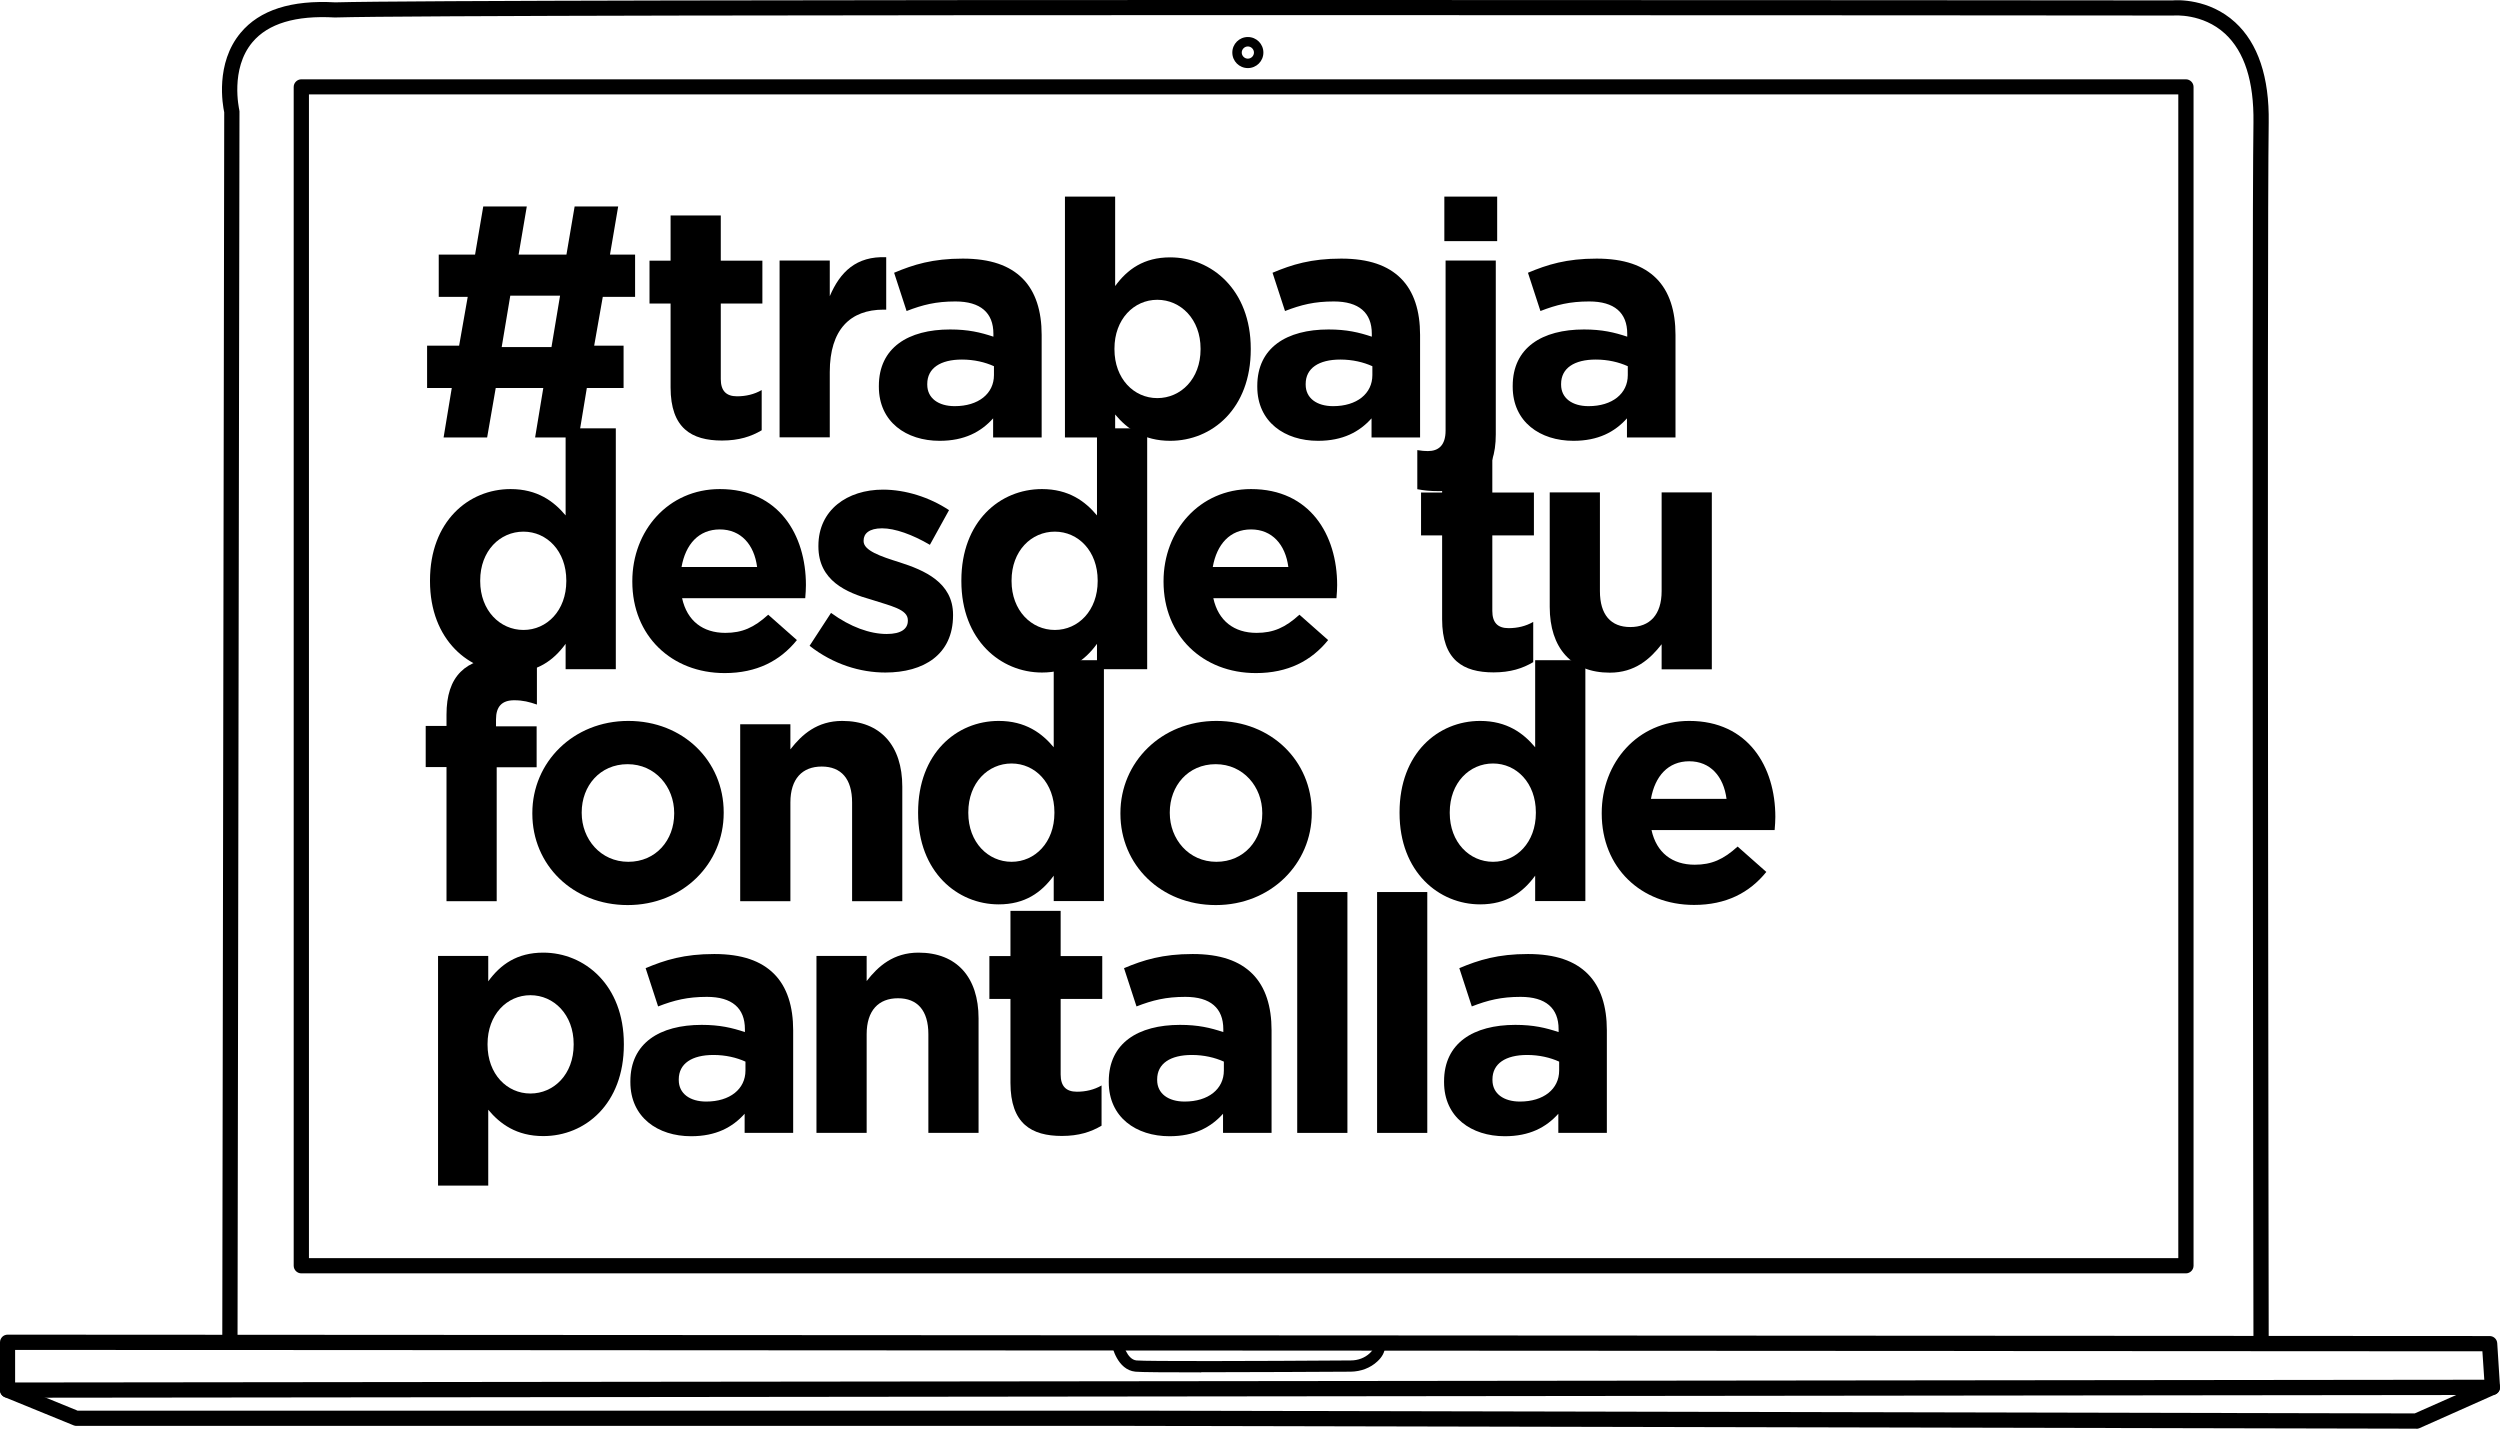
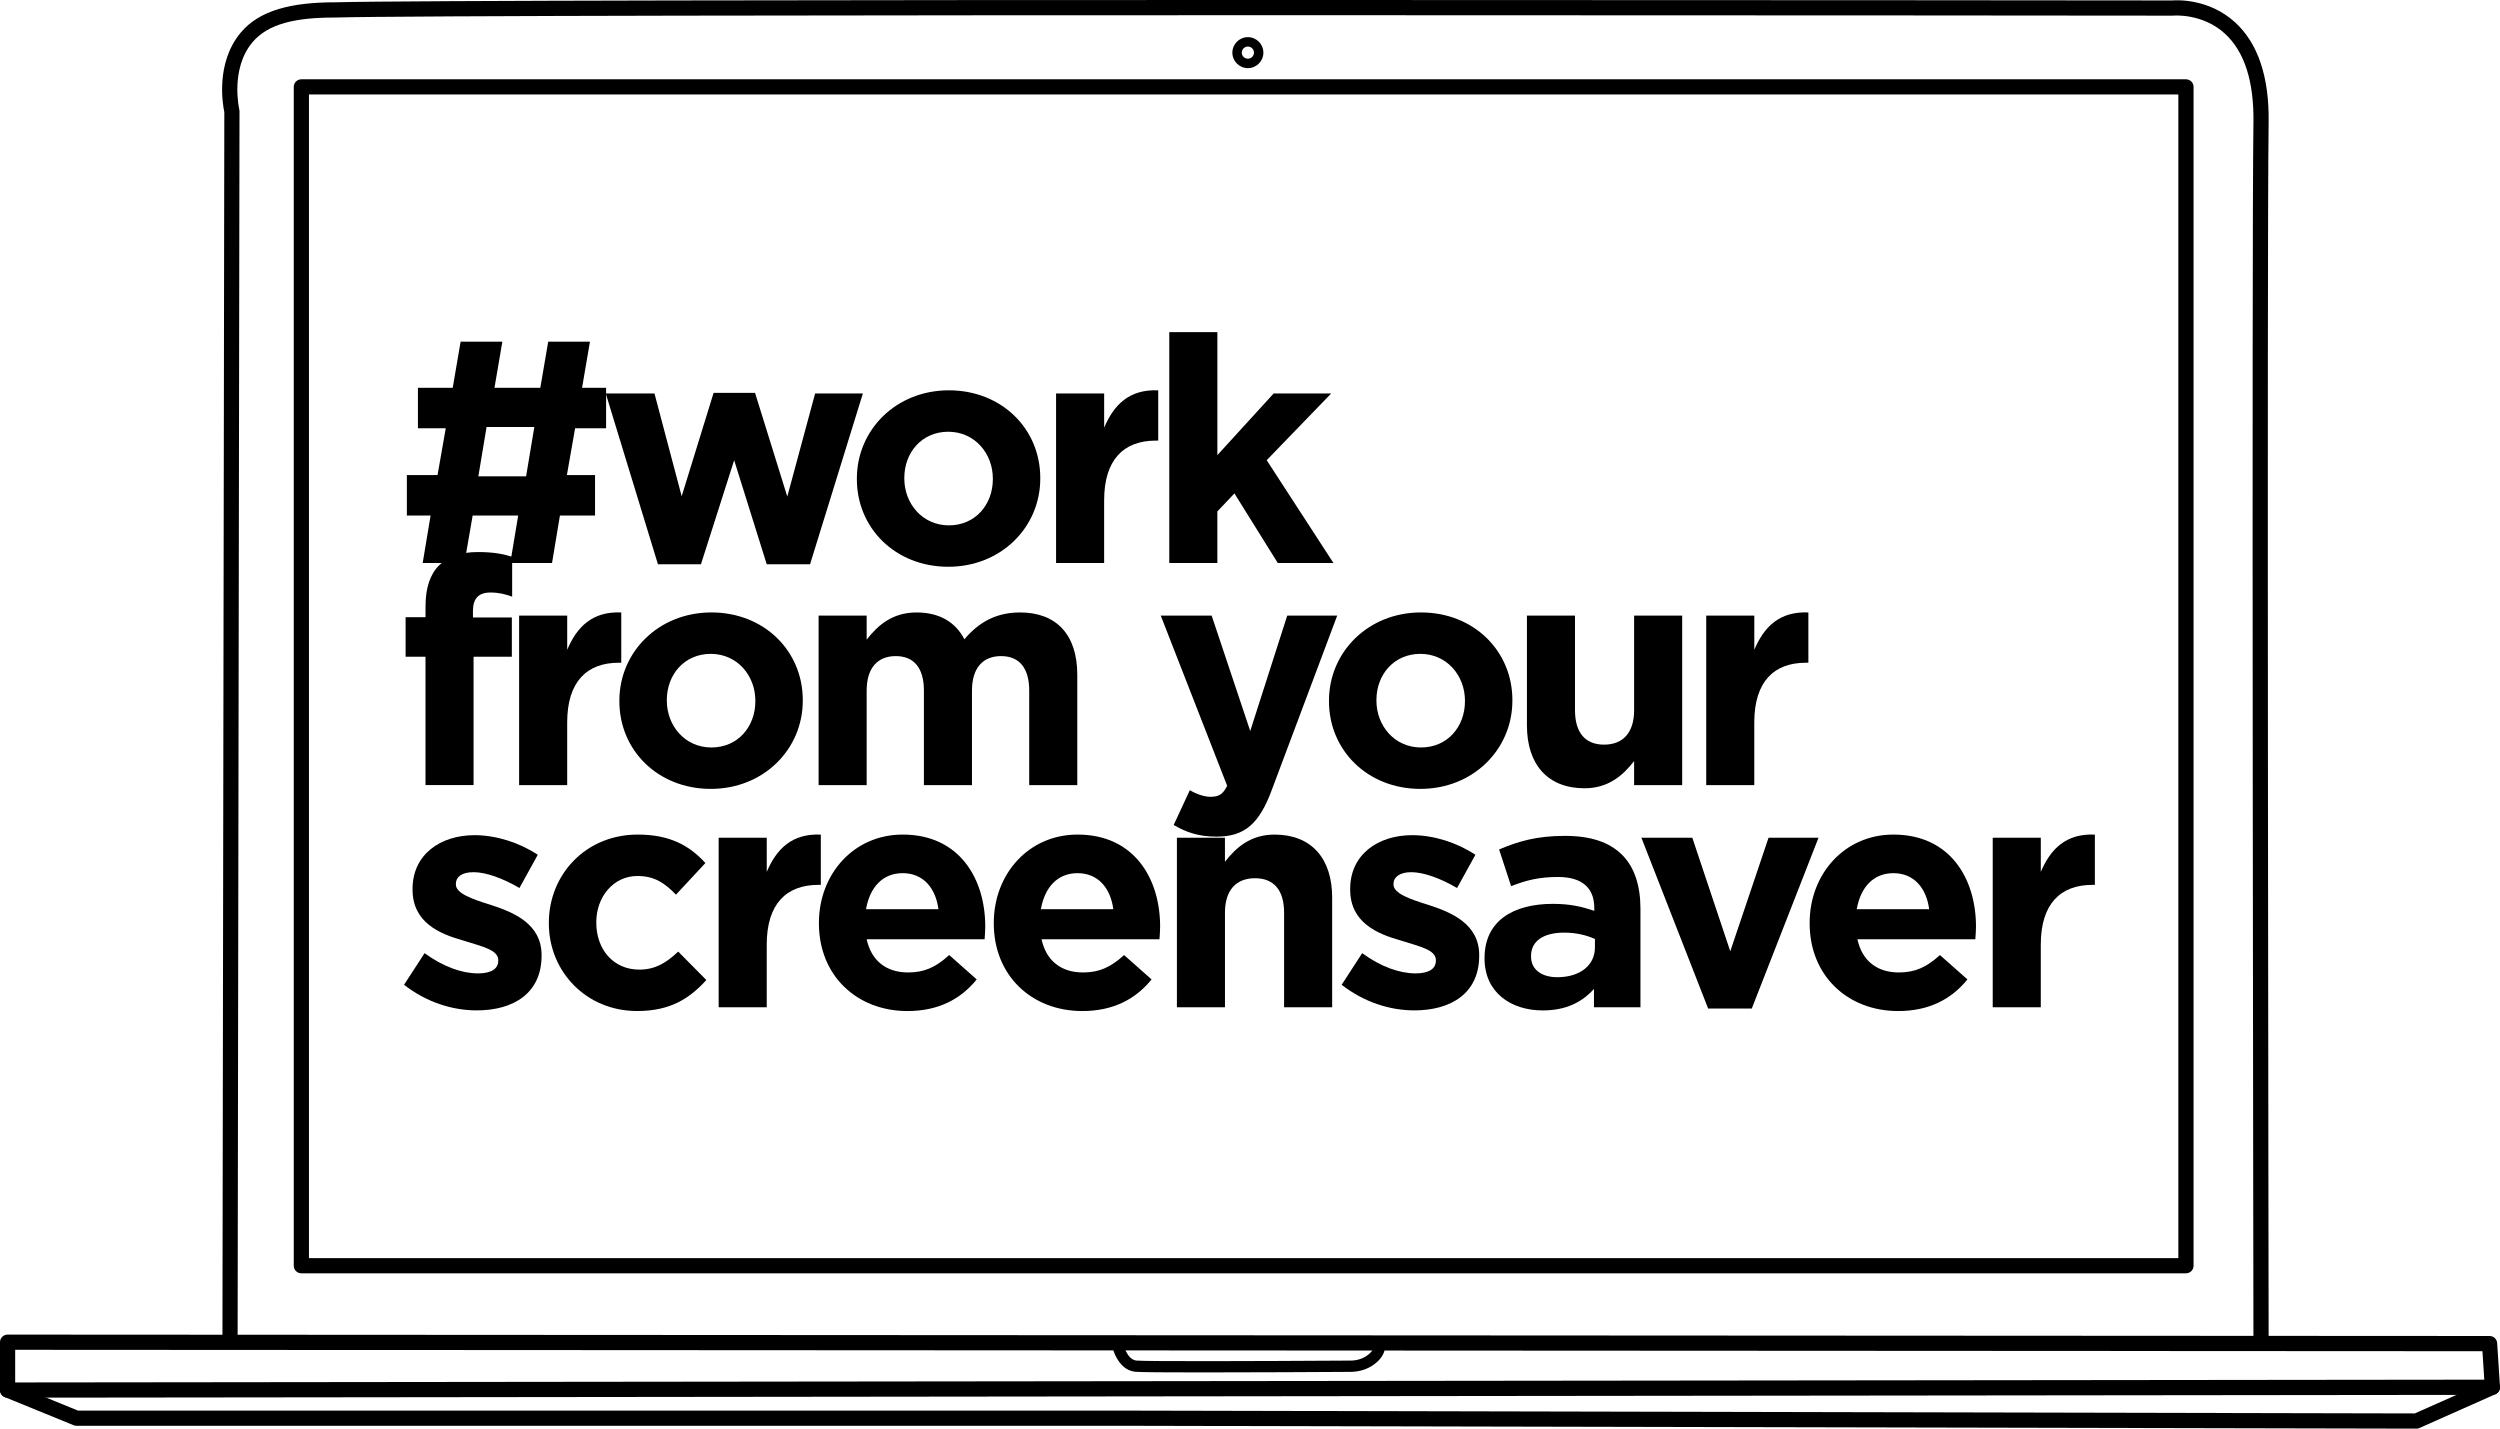
- <svg xmlns="http://www.w3.org/2000/svg" id="Capa_2" data-name="Capa 2" viewBox="0 0 180.29 103.03">
+ <svg xmlns="http://www.w3.org/2000/svg" id="Capa_2" data-name="Capa 2" viewBox="0 0 1250.34 714.51">
  <g id="Capa_1-2" data-name="Capa 1">
    <g>
-       <g>
-         <path d="m44.96,27.98h-2.64l-.59,3.57h-3.14l.59-3.57h-3.43l-.62,3.57h-3.14l.59-3.57h-1.78v-3.05h2.31l.62-3.52h-2.09v-3.05h2.62l.59-3.47h3.14l-.59,3.47h3.45l.59-3.47h3.14l-.59,3.47h1.81v3.05h-2.33l-.62,3.52h2.12v3.05Zm-8.78-2.95h3.59l.62-3.71h-3.59l-.62,3.71Z" />
-         <path d="m48.36,27.93v-6.04h-1.52v-3.09h1.52v-3.26h3.62v3.26h3v3.09h-3v5.45c0,.83.38,1.24,1.17,1.24.64,0,1.24-.14,1.78-.45v2.9c-.76.45-1.64.74-2.86.74-2.19,0-3.71-.88-3.71-3.83Z" />
-         <path d="m56.22,18.79h3.62v2.57c.74-1.74,1.9-2.9,4.07-2.81v3.78h-.19c-2.4,0-3.88,1.43-3.88,4.5v4.71h-3.62v-12.76Z" />
-         <path d="m63.38,27.88v-.05c0-2.76,2.12-4.07,5.14-4.07,1.31,0,2.19.21,3.12.52v-.21c0-1.52-.93-2.33-2.74-2.33-1.4,0-2.36.24-3.52.69l-.9-2.76c1.4-.59,2.78-1.02,4.95-1.02,2,0,3.38.5,4.31,1.43.95.95,1.38,2.36,1.38,4.07v7.4h-3.5v-1.38c-.88.98-2.07,1.62-3.86,1.62-2.4,0-4.38-1.36-4.38-3.9Zm8.3-.83v-.64c-.64-.29-1.43-.48-2.31-.48-1.55,0-2.5.62-2.5,1.76v.05c0,.98.81,1.55,1.98,1.55,1.71,0,2.83-.9,2.83-2.24Z" />
-         <path d="m80.42,29.88v1.67h-3.62V14.18h3.62v6.45c.88-1.21,2.07-2.07,3.97-2.07,2.97,0,5.81,2.33,5.81,6.59v.05c0,4.26-2.78,6.59-5.81,6.59-1.93,0-3.12-.88-3.97-1.9Zm6.16-4.69v-.05c0-2.12-1.43-3.52-3.12-3.52s-3.09,1.4-3.09,3.52v.05c0,2.12,1.4,3.52,3.09,3.52s3.12-1.38,3.12-3.52Z" />
-         <path d="m90.67,27.88v-.05c0-2.76,2.12-4.07,5.14-4.07,1.31,0,2.19.21,3.12.52v-.21c0-1.52-.93-2.33-2.74-2.33-1.4,0-2.36.24-3.52.69l-.9-2.76c1.4-.59,2.78-1.02,4.95-1.02,2,0,3.38.5,4.31,1.43.95.95,1.38,2.36,1.38,4.07v7.4h-3.5v-1.38c-.88.98-2.07,1.62-3.86,1.62-2.4,0-4.38-1.36-4.38-3.9Zm8.3-.83v-.64c-.64-.29-1.43-.48-2.31-.48-1.55,0-2.5.62-2.5,1.76v.05c0,.98.81,1.55,1.98,1.55,1.71,0,2.83-.9,2.83-2.24Z" />
-         <path d="m102.21,35.29v-2.83c.29.05.55.07.76.07.76,0,1.28-.4,1.28-1.48v-12.26h3.62v12.54c0,2.83-1.4,4.09-4.09,4.09-.67,0-1.07-.05-1.57-.14Zm1.95-21.11h3.81v3.21h-3.81v-3.21Z" />
-         <path d="m109.09,27.88v-.05c0-2.76,2.12-4.07,5.14-4.07,1.31,0,2.19.21,3.12.52v-.21c0-1.52-.93-2.33-2.74-2.33-1.4,0-2.36.24-3.52.69l-.9-2.76c1.4-.59,2.78-1.02,4.95-1.02,2,0,3.38.5,4.31,1.43.95.95,1.38,2.36,1.38,4.07v7.4h-3.5v-1.38c-.88.98-2.07,1.62-3.86,1.62-2.4,0-4.38-1.36-4.38-3.9Zm8.3-.83v-.64c-.64-.29-1.43-.48-2.31-.48-1.55,0-2.5.62-2.5,1.76v.05c0,.98.81,1.55,1.98,1.55,1.71,0,2.83-.9,2.83-2.24Z" />
-         <path d="m31.01,41.91v-.05c0-4.26,2.78-6.59,5.81-6.59,1.93,0,3.12.88,3.97,1.9v-6.28h3.62v17.37h-3.62v-1.83c-.88,1.21-2.07,2.07-3.97,2.07-2.97,0-5.81-2.33-5.81-6.59Zm9.83,0v-.05c0-2.12-1.4-3.52-3.09-3.52s-3.12,1.38-3.12,3.52v.05c0,2.12,1.43,3.52,3.12,3.52s3.09-1.4,3.09-3.52Z" />
-         <path d="m45.6,41.96v-.05c0-3.64,2.59-6.64,6.31-6.64,4.26,0,6.21,3.31,6.21,6.92,0,.29-.02.59-.05.95h-8.88c.36,1.64,1.5,2.5,3.12,2.5,1.21,0,2.07-.38,3.09-1.31l2.07,1.83c-1.21,1.5-2.9,2.38-5.21,2.38-3.83,0-6.66-2.69-6.66-6.59Zm9-1.07c-.21-1.62-1.17-2.71-2.69-2.71s-2.47,1.07-2.76,2.71h5.45Z" />
-         <path d="m58.38,46.58l1.55-2.38c1.4,1.02,2.81,1.52,4.02,1.52,1.05,0,1.52-.38,1.52-.95v-.05c0-.79-1.24-1.02-2.64-1.48-1.78-.5-3.81-1.36-3.81-3.83v-.05c0-2.59,2.09-4.05,4.66-4.05,1.62,0,3.36.55,4.76,1.48l-1.38,2.5c-1.26-.74-2.52-1.19-3.45-1.19s-1.33.38-1.33.88v.05c0,.67,1.21,1.09,2.59,1.52,1.78.57,3.86,1.45,3.86,3.78v.05c0,2.83-2.12,4.12-4.88,4.12-1.81,0-3.76-.59-5.47-1.93Z" />
-         <path d="m69.33,41.91v-.05c0-4.26,2.78-6.59,5.81-6.59,1.93,0,3.12.88,3.97,1.9v-6.28h3.62v17.37h-3.62v-1.83c-.88,1.21-2.07,2.07-3.97,2.07-2.97,0-5.81-2.33-5.81-6.59Zm9.83,0v-.05c0-2.12-1.4-3.52-3.09-3.52s-3.12,1.38-3.12,3.52v.05c0,2.12,1.43,3.52,3.12,3.52s3.09-1.4,3.09-3.52Z" />
-         <path d="m83.91,41.96v-.05c0-3.64,2.59-6.64,6.31-6.64,4.26,0,6.21,3.31,6.21,6.92,0,.29-.02.59-.05.95h-8.88c.36,1.64,1.5,2.5,3.12,2.5,1.21,0,2.07-.38,3.09-1.31l2.07,1.83c-1.21,1.5-2.9,2.38-5.21,2.38-3.83,0-6.66-2.69-6.66-6.59Zm9-1.07c-.21-1.62-1.17-2.71-2.69-2.71s-2.47,1.07-2.76,2.71h5.45Z" />
-         <path d="m104,44.65v-6.04h-1.52v-3.09h1.52v-3.26h3.62v3.26h3v3.09h-3v5.45c0,.83.38,1.24,1.17,1.24.64,0,1.24-.14,1.78-.45v2.9c-.76.45-1.64.74-2.86.74-2.19,0-3.71-.88-3.71-3.83Z" />
-         <path d="m111.76,43.77v-8.26h3.62v7.12c0,1.71.79,2.59,2.19,2.59s2.26-.88,2.26-2.59v-7.12h3.62v12.76h-3.62v-1.81c-.83,1.07-1.93,2.05-3.74,2.05-2.76,0-4.33-1.78-4.33-4.74Z" />
-         <path d="m32.2,55.32h-1.5v-2.97h1.5v-.81c0-1.38.33-2.4,1.02-3.09.67-.67,1.64-1,2.93-1,1.14,0,1.9.14,2.57.36v3c-.55-.19-1-.31-1.64-.31-.88,0-1.31.45-1.31,1.38v.5h2.93v2.95h-2.88v9.66h-3.62v-9.66Z" />
-         <path d="m38.39,58.68v-.05c0-3.66,2.95-6.64,6.92-6.64s6.88,2.9,6.88,6.59v.05c0,3.66-2.95,6.64-6.92,6.64s-6.88-2.9-6.88-6.59Zm10.23,0v-.05c0-1.88-1.36-3.52-3.36-3.52s-3.31,1.57-3.31,3.47v.05c0,1.88,1.36,3.52,3.36,3.52s3.31-1.57,3.31-3.47Z" />
-         <path d="m53.38,52.23h3.62v1.81c.83-1.07,1.93-2.05,3.74-2.05,2.76,0,4.33,1.78,4.33,4.74v8.26h-3.62v-7.12c0-1.71-.79-2.59-2.19-2.59s-2.26.88-2.26,2.59v7.12h-3.62v-12.76Z" />
-         <path d="m66.21,58.63v-.05c0-4.26,2.78-6.59,5.81-6.59,1.93,0,3.12.88,3.97,1.9v-6.28h3.62v17.37h-3.62v-1.83c-.88,1.21-2.07,2.07-3.97,2.07-2.97,0-5.81-2.33-5.81-6.59Zm9.83,0v-.05c0-2.12-1.4-3.52-3.09-3.52s-3.12,1.38-3.12,3.52v.05c0,2.12,1.43,3.52,3.12,3.52s3.09-1.4,3.09-3.52Z" />
-         <path d="m80.8,58.68v-.05c0-3.66,2.95-6.64,6.92-6.64s6.88,2.9,6.88,6.59v.05c0,3.66-2.95,6.64-6.92,6.64s-6.88-2.9-6.88-6.59Zm10.23,0v-.05c0-1.88-1.36-3.52-3.36-3.52s-3.31,1.57-3.31,3.47v.05c0,1.88,1.36,3.52,3.36,3.52s3.31-1.57,3.31-3.47Z" />
-         <path d="m100.93,58.63v-.05c0-4.26,2.78-6.59,5.81-6.59,1.93,0,3.12.88,3.97,1.9v-6.28h3.62v17.37h-3.62v-1.83c-.88,1.21-2.07,2.07-3.97,2.07-2.97,0-5.81-2.33-5.81-6.59Zm9.83,0v-.05c0-2.12-1.4-3.52-3.09-3.52s-3.12,1.38-3.12,3.52v.05c0,2.12,1.43,3.52,3.12,3.52s3.09-1.4,3.09-3.52Z" />
-         <path d="m115.51,58.68v-.05c0-3.64,2.59-6.64,6.31-6.64,4.26,0,6.21,3.31,6.21,6.92,0,.29-.02.59-.05.95h-8.88c.36,1.64,1.5,2.5,3.12,2.5,1.21,0,2.07-.38,3.09-1.31l2.07,1.83c-1.21,1.5-2.9,2.38-5.21,2.38-3.83,0-6.66-2.69-6.66-6.59Zm9-1.07c-.21-1.62-1.17-2.71-2.69-2.71s-2.47,1.07-2.76,2.71h5.45Z" />
-         <path d="m31.59,68.94h3.62v1.83c.88-1.21,2.07-2.07,3.97-2.07,2.97,0,5.81,2.33,5.81,6.59v.05c0,4.26-2.78,6.59-5.81,6.59-1.93,0-3.12-.88-3.97-1.9v5.47h-3.62v-16.56Zm9.78,6.4v-.05c0-2.12-1.43-3.52-3.12-3.52s-3.09,1.4-3.09,3.52v.05c0,2.12,1.4,3.52,3.09,3.52s3.12-1.38,3.12-3.52Z" />
-         <path d="m45.46,78.03v-.05c0-2.76,2.12-4.07,5.14-4.07,1.31,0,2.19.21,3.12.52v-.21c0-1.52-.93-2.33-2.74-2.33-1.4,0-2.36.24-3.52.69l-.9-2.76c1.4-.59,2.78-1.02,4.95-1.02,2,0,3.38.5,4.31,1.43.95.95,1.38,2.36,1.38,4.07v7.4h-3.5v-1.38c-.88.98-2.07,1.62-3.86,1.62-2.4,0-4.38-1.36-4.38-3.9Zm8.3-.83v-.64c-.64-.29-1.43-.48-2.31-.48-1.55,0-2.5.62-2.5,1.76v.05c0,.98.81,1.55,1.98,1.55,1.71,0,2.83-.9,2.83-2.24Z" />
-         <path d="m58.88,68.94h3.62v1.81c.83-1.07,1.93-2.05,3.74-2.05,2.76,0,4.33,1.78,4.33,4.74v8.26h-3.62v-7.12c0-1.71-.79-2.59-2.19-2.59s-2.26.88-2.26,2.59v7.12h-3.62v-12.76Z" />
-         <path d="m72.87,78.08v-6.04h-1.52v-3.09h1.52v-3.26h3.62v3.26h3v3.09h-3v5.45c0,.83.38,1.24,1.17,1.24.64,0,1.24-.14,1.78-.45v2.9c-.76.45-1.64.74-2.86.74-2.19,0-3.71-.88-3.71-3.83Z" />
-         <path d="m79.96,78.03v-.05c0-2.76,2.12-4.07,5.14-4.07,1.31,0,2.19.21,3.12.52v-.21c0-1.52-.93-2.33-2.74-2.33-1.4,0-2.36.24-3.52.69l-.9-2.76c1.4-.59,2.78-1.02,4.95-1.02,2,0,3.38.5,4.31,1.43.95.95,1.38,2.36,1.38,4.07v7.4h-3.5v-1.38c-.88.98-2.07,1.62-3.86,1.62-2.4,0-4.38-1.36-4.38-3.9Zm8.3-.83v-.64c-.64-.29-1.43-.48-2.31-.48-1.55,0-2.5.62-2.5,1.76v.05c0,.98.81,1.55,1.98,1.55,1.71,0,2.83-.9,2.83-2.24Z" />
-         <path d="m93.55,64.33h3.62v17.37h-3.62v-17.37Z" />
-         <path d="m99.31,64.33h3.62v17.37h-3.62v-17.37Z" />
-         <path d="m104.14,78.03v-.05c0-2.76,2.12-4.07,5.14-4.07,1.31,0,2.19.21,3.12.52v-.21c0-1.52-.93-2.33-2.74-2.33-1.4,0-2.36.24-3.52.69l-.9-2.76c1.4-.59,2.78-1.02,4.95-1.02,2,0,3.38.5,4.31,1.43.95.95,1.38,2.36,1.38,4.07v7.4h-3.5v-1.38c-.88.98-2.07,1.62-3.86,1.62-2.4,0-4.38-1.36-4.38-3.9Zm8.3-.83v-.64c-.64-.29-1.43-.48-2.31-.48-1.55,0-2.5.62-2.5,1.76v.05c0,.98.81,1.55,1.98,1.55,1.71,0,2.83-.9,2.83-2.24Z" />
-       </g>
-       <g>
-         <path d="m157.64,91.83H21.73c-.3,0-.55-.25-.55-.55V6.27c0-.3.25-.55.55-.55h135.91c.3,0,.55.25.55.55v85.01c0,.3-.25.55-.55.55Zm-135.36-1.1h134.81V6.81H22.28v83.91Z" />
-         <path d="m163.06,97.38c-.3,0-.55-.24-.55-.55,0-.79-.13-79.16,0-88,.04-2.95-.64-5.1-2.05-6.4-1.62-1.49-3.69-1.31-3.71-1.31-.02,0-.04,0-.06,0-.61,0-30.97-.03-62.52-.03s-65.34.03-69.99.17c-.02,0-.03,0-.05,0-2.81-.16-4.8.44-5.93,1.79-1.62,1.93-.95,4.82-.95,4.85,0,.04.02.09.02.13l-.14,88.67c0,.3-.25.55-.55.55h0c-.3,0-.55-.25-.55-.55l.14-88.6c-.11-.51-.66-3.53,1.18-5.73C18.72.72,21.01-.01,24.18.17,33.56-.1,154.33.03,156.67.03c.31-.03,2.63-.15,4.52,1.58,1.65,1.51,2.47,3.95,2.42,7.23-.13,8.83,0,87.19,0,87.98,0,.3-.24.55-.55.55h0Z" />
-         <path d="m174.26,103.03h0l-92.49-.2H5.52c-.07,0-.14-.01-.21-.04l-4.97-2.03C.13,100.67,0,100.47,0,100.25v-3.45c0-.15.06-.28.16-.39.1-.1.24-.16.39-.16h0l178.99.1c.29,0,.53.22.55.51l.2,3.15c.01.23-.11.44-.32.54l-5.48,2.44c-.07.03-.15.05-.22.05Zm-168.63-1.3h76.14l92.37.2,5.03-2.23-.15-2.25-177.93-.1v2.54l4.53,1.85Z" />
-         <path d="m.55,100.79C.25,100.79,0,100.55,0,100.25c0-.3.24-.55.55-.55l179.19-.2h0c.3,0,.55.24.55.55,0,.3-.24.55-.55.55l-179.19.2h0Z" />
-         <path d="m86.62,98.97c-2.44,0-4.39-.01-4.74-.05-1.32-.13-1.68-1.86-1.7-1.93l.8-.16-.4.08.4-.08s.27,1.21.98,1.28c.7.07,8.44.05,15.45,0,.53,0,1.02-.19,1.37-.52.19-.18.29-.34.29-.5l.81.03c-.01.38-.2.74-.55,1.06-.5.47-1.19.73-1.92.74-2.07.01-7.02.04-10.79.04Z" />
-         <path d="m89.99,4.91c-.62,0-1.12-.5-1.12-1.12s.5-1.12,1.12-1.12,1.12.5,1.12,1.12-.5,1.12-1.12,1.12Zm0-1.56c-.24,0-.44.2-.44.44s.2.44.44.44.44-.2.44-.44-.2-.44-.44-.44Z" />
-       </g>
+       <path d="m297.6,257.85h-17.56l-3.95,23.72h-20.88l3.95-23.72h-22.77l-4.11,23.72h-20.88l3.95-23.72h-11.86v-20.24h15.34l4.11-23.41h-13.92v-20.24h17.4l3.95-23.09h20.88l-3.95,23.09h22.93l3.95-23.09h20.88l-3.95,23.09h12.02v20.24h-15.5l-4.11,23.41h14.08v20.24Zm-58.36-19.61h23.88l4.11-24.67h-23.88l-4.11,24.67Z" />
+       <path d="m302.97,196.8h24.36l13.6,51.4,15.97-51.72h20.72l16.13,51.88,13.92-51.56h23.88l-26.41,85.41h-21.67l-16.29-52.03-16.61,52.03h-21.51l-26.1-85.41Z" />
+       <path d="m428.55,239.66v-.32c0-24.36,19.61-44.13,46.02-44.13s45.71,19.29,45.71,43.81v.32c0,24.36-19.61,44.12-46.02,44.12s-45.71-19.29-45.71-43.81Zm68.01,0v-.32c0-12.5-9.02-23.41-22.3-23.41s-21.98,10.44-21.98,23.09v.32c0,12.49,9.02,23.41,22.3,23.41s21.98-10.44,21.98-23.09Z" />
+       <path d="m528.19,196.8h24.04v17.08c4.9-11.55,12.65-19.29,27.04-18.66v25.15h-1.27c-15.97,0-25.78,9.49-25.78,29.89v31.32h-24.04v-84.77Z" />
+       <path d="m584.81,166.11h24.04v61.52l28.15-30.84h28.78l-32.26,33.37,33.37,51.4h-27.84l-21.67-34.79-8.54,9.02v25.78h-24.04v-115.46Z" />
+       <path d="m212.82,328.45h-9.96v-19.77h9.96v-5.38c0-9.17,2.21-15.97,6.8-20.56,4.43-4.43,10.91-6.64,19.45-6.64,7.59,0,12.65.95,17.08,2.37v19.93c-3.64-1.27-6.64-2.06-10.91-2.06-5.85,0-8.7,3-8.7,9.17v3.32h19.45v19.61h-19.14v64.21h-24.04v-64.21Z" />
+       <path d="m259.64,307.89h24.04v17.08c4.9-11.55,12.65-19.29,27.04-18.66v25.15h-1.27c-15.97,0-25.78,9.49-25.78,29.89v31.32h-24.04v-84.77Z" />
+       <path d="m309.77,350.75v-.32c0-24.36,19.61-44.13,46.02-44.13s45.71,19.29,45.71,43.81v.32c0,24.36-19.61,44.12-46.02,44.12s-45.71-19.29-45.71-43.81Zm68.01,0v-.32c0-12.5-9.02-23.41-22.3-23.41s-21.98,10.44-21.98,23.09v.32c0,12.49,9.02,23.41,22.3,23.41s21.98-10.44,21.98-23.09Z" />
+       <path d="m409.41,307.89h24.04v12.02c5.54-7.12,12.81-13.6,24.99-13.6,11.23,0,19.45,4.74,23.88,13.44,7.43-8.86,16.29-13.44,27.84-13.44,17.87,0,28.63,10.75,28.63,31.16v55.2h-24.04v-47.29c0-11.39-5.06-17.24-14.08-17.24s-14.55,5.85-14.55,17.24v47.29h-24.04v-47.29c0-11.39-5.06-17.24-14.08-17.24s-14.55,5.85-14.55,17.24v47.29h-24.04v-84.77Z" />
+       <path d="m643.79,307.89h24.99l-32.58,86.83c-6.33,17.24-13.6,23.72-27.84,23.72-8.86,0-15.18-2.21-21.35-5.85l8.07-17.4c3.16,1.9,7.12,3.32,10.28,3.32,4.27,0,6.33-1.26,8.38-5.54l-33.21-85.09h25.46l19.3,57.73,18.5-57.73Z" />
+       <path d="m664.67,350.75v-.32c0-24.36,19.61-44.13,46.02-44.13s45.71,19.29,45.71,43.81v.32c0,24.36-19.61,44.12-46.02,44.12s-45.71-19.29-45.71-43.81Zm68.01,0v-.32c0-12.5-9.01-23.41-22.3-23.41s-21.98,10.44-21.98,23.09v.32c0,12.49,9.01,23.41,22.3,23.41s21.98-10.44,21.98-23.09Z" />
+       <path d="m763.67,362.77v-54.88h24.04v47.29c0,11.39,5.22,17.24,14.55,17.24s15.02-5.85,15.02-17.24v-47.29h24.04v84.77h-24.04v-12.02c-5.54,7.12-12.81,13.6-24.83,13.6-18.35,0-28.78-11.86-28.78-31.47Z" />
+       <path d="m853.35,307.89h24.04v17.08c4.9-11.55,12.65-19.29,27.04-18.66v25.15h-1.27c-15.97,0-25.78,9.49-25.78,29.89v31.32h-24.04v-84.77Z" />
+       <path d="m202.07,492.53l10.28-15.82c9.33,6.8,18.66,10.12,26.73,10.12,6.96,0,10.12-2.53,10.12-6.33v-.32c0-5.22-8.22-6.8-17.56-9.81-11.86-3.32-25.31-9.01-25.31-25.46v-.32c0-17.24,13.92-26.89,31-26.89,10.75,0,22.3,3.64,31.63,9.81l-9.17,16.61c-8.38-4.9-16.76-7.91-22.93-7.91s-8.86,2.53-8.86,5.85v.32c0,4.43,8.07,7.28,17.24,10.12,11.86,3.8,25.62,9.65,25.62,25.15v.32c0,18.82-14.08,27.36-32.42,27.36-12.02,0-24.99-3.95-36.38-12.81Z" />
+       <path d="m274.5,461.85v-.32c0-24.2,18.5-44.13,44.44-44.13,15.97,0,25.78,5.38,33.85,14.23l-14.71,15.82c-5.54-5.69-10.6-9.33-19.29-9.33-12.02,0-20.56,10.44-20.56,23.09v.32c0,13.13,8.38,23.41,21.51,23.41,8.07,0,13.6-3.48,19.45-9.02l14.08,14.23c-8.22,9.01-17.71,15.5-34.64,15.5-25.46,0-44.13-19.77-44.13-43.81Z" />
+       <path d="m359.44,418.99h24.04v17.08c4.9-11.55,12.65-19.29,27.04-18.66v25.15h-1.27c-15.97,0-25.78,9.49-25.78,29.89v31.32h-24.04v-84.77Z" />
+       <path d="m409.57,461.85v-.32c0-24.2,17.24-44.13,41.91-44.13,28.31,0,41.28,21.98,41.28,46.02,0,1.9-.16,3.95-.32,6.33h-58.99c2.37,10.91,9.96,16.61,20.72,16.61,8.07,0,13.76-2.53,20.56-8.7l13.76,12.18c-8.07,9.96-19.29,15.82-34.64,15.82-25.46,0-44.28-17.87-44.28-43.81Zm59.78-7.12c-1.42-10.75-7.75-18.03-17.87-18.03s-16.45,7.12-18.35,18.03h36.22Z" />
+       <path d="m497.03,461.85v-.32c0-24.2,17.24-44.13,41.91-44.13,28.31,0,41.28,21.98,41.28,46.02,0,1.9-.16,3.95-.32,6.33h-58.99c2.37,10.91,9.96,16.61,20.72,16.61,8.07,0,13.76-2.53,20.56-8.7l13.76,12.18c-8.07,9.96-19.29,15.82-34.64,15.82-25.46,0-44.28-17.87-44.28-43.81Zm59.78-7.12c-1.42-10.75-7.75-18.03-17.87-18.03s-16.45,7.12-18.35,18.03h36.22Z" />
+       <path d="m588.6,418.99h24.04v12.02c5.54-7.12,12.81-13.6,24.83-13.6,18.35,0,28.79,11.86,28.79,31.47v54.88h-24.04v-47.29c0-11.39-5.22-17.24-14.55-17.24s-15.02,5.85-15.02,17.24v47.29h-24.04v-84.77Z" />
+       <path d="m671,492.53l10.28-15.82c9.33,6.8,18.66,10.12,26.73,10.12,6.96,0,10.12-2.53,10.12-6.33v-.32c0-5.22-8.22-6.8-17.56-9.81-11.86-3.32-25.3-9.01-25.3-25.46v-.32c0-17.24,13.92-26.89,31-26.89,10.75,0,22.3,3.64,31.63,9.81l-9.17,16.61c-8.38-4.9-16.76-7.91-22.93-7.91-5.85,0-8.86,2.53-8.86,5.85v.32c0,4.43,8.07,7.28,17.24,10.12,11.86,3.8,25.62,9.65,25.62,25.15v.32c0,18.82-14.08,27.36-32.42,27.36-12.02,0-24.99-3.95-36.38-12.81Z" />
+       <path d="m742.48,479.41v-.32c0-18.35,14.08-27.04,34.16-27.04,8.7,0,14.55,1.42,20.72,3.48v-1.42c0-10.12-6.17-15.5-18.19-15.5-9.33,0-15.66,1.58-23.41,4.59l-6.01-18.35c9.33-3.95,18.5-6.8,32.9-6.8,13.29,0,22.46,3.32,28.63,9.49,6.33,6.33,9.17,15.66,9.17,27.04v49.19h-23.25v-9.17c-5.85,6.48-13.76,10.75-25.62,10.75-15.97,0-29.1-9.02-29.1-25.94Zm55.2-5.54v-4.27c-4.27-1.9-9.49-3.16-15.34-3.16-10.28,0-16.61,4.11-16.61,11.7v.32c0,6.49,5.38,10.28,13.13,10.28,11.39,0,18.82-6.01,18.82-14.87Z" />
+       <path d="m820.93,418.99h25.46l18.98,56.78,19.14-56.78h24.99l-33.37,85.41h-21.83l-33.37-85.41Z" />
+       <path d="m905.07,461.85v-.32c0-24.2,17.24-44.13,41.91-44.13,28.31,0,41.28,21.98,41.28,46.02,0,1.9-.16,3.95-.32,6.33h-58.99c2.37,10.91,9.96,16.61,20.72,16.61,8.07,0,13.76-2.53,20.56-8.7l13.76,12.18c-8.07,9.96-19.3,15.82-34.64,15.82-25.46,0-44.28-17.87-44.28-43.81Zm59.78-7.12c-1.42-10.75-7.75-18.03-17.87-18.03s-16.45,7.12-18.35,18.03h36.22Z" />
+       <path d="m996.64,418.99h24.04v17.08c4.9-11.55,12.65-19.29,27.04-18.66v25.15h-1.27c-15.97,0-25.78,9.49-25.78,29.89v31.32h-24.04v-84.77Z" />
+     </g>
+     <g>
+       <path d="m1093.28,636.83H150.72c-2.1,0-3.8-1.7-3.8-3.8V43.46c0-2.1,1.7-3.8,3.8-3.8h942.56c2.1,0,3.8,1.7,3.8,3.8v589.57c0,2.1-1.7,3.8-3.8,3.8Zm-938.76-7.6h934.95V47.26H154.52v581.97Z" />
+       <path d="m1130.83,675.32c-2.1,0-3.8-1.7-3.8-3.79,0-5.48-.93-549,0-610.29.31-20.46-4.47-35.39-14.2-44.35-11.24-10.35-25.6-9.09-25.74-9.08-.12.01-.28.04-.39.02-4.24,0-214.75-.23-433.59-.23s-453.17.23-485.39,1.17h-.32c-19.51,0-33.31,3.04-41.16,12.4-11.21,13.37-6.61,33.41-6.56,33.61.07.29.1.59.1.89l-.94,614.91c0,2.1-1.7,3.79-3.8,3.79h0c-2.1,0-3.8-1.71-3.79-3.81l.94-614.49c-.75-3.51-4.55-24.49,8.2-39.75,9.44-11.31,25.6-15.17,47.29-15.17C232.75-.68,1070.34.21,1086.54.23c2.18-.18,18.21-1.04,31.34,10.97,11.46,10.49,17.1,27.36,16.75,50.15-.93,61.22,0,604.67,0,610.16,0,2.1-1.7,3.8-3.79,3.81h0Z" />
+       <path d="m1208.52,714.51h0l-641.44-1.41H38.3c-.49,0-.98-.1-1.44-.28l-34.5-14.08C.93,698.16,0,696.77,0,695.22v-23.94c0-1.01.4-1.98,1.11-2.69.71-.71,1.68-1.11,2.69-1.11h0l1241.33.7c2,0,3.66,1.56,3.79,3.56l1.41,21.83c.1,1.59-.8,3.07-2.25,3.72l-38.02,16.9c-.49.22-1.01.33-1.54.33Zm-1169.47-9.01h528.03l640.63,1.41,34.86-15.49-1.01-15.63-1233.97-.7v17.58l31.45,12.84Z" />
+       <path d="m3.8,699.02C1.7,699.02,0,697.33,0,695.23c0-2.1,1.7-3.8,3.8-3.81l1242.74-1.41h0c2.1,0,3.8,1.7,3.8,3.8,0,2.1-1.7,3.8-3.8,3.81l-1242.74,1.41h0Z" />
+       <path d="m600.73,686.4c-16.91,0-30.41-.08-32.9-.32-9.17-.89-11.67-12.88-11.77-13.39l5.53-1.1-2.76.55,2.76-.56c.02.08,1.86,8.41,6.79,8.89,4.82.47,58.52.31,107.16.01,3.68-.02,7.05-1.3,9.51-3.59,1.3-1.22,1.98-2.38,2.02-3.47l5.63.22c-.1,2.62-1.38,5.1-3.8,7.37-3.49,3.26-8.22,5.08-13.32,5.11-14.37.09-48.69.28-74.83.28Z" />
+       <path d="m624.11,34.08c-4.28,0-7.76-3.48-7.76-7.75s3.48-7.75,7.76-7.75,7.75,3.48,7.75,7.75-3.48,7.75-7.75,7.75Zm0-10.8c-1.68,0-3.04,1.36-3.04,3.04s1.36,3.04,3.04,3.04,3.04-1.36,3.04-3.04-1.36-3.04-3.04-3.04Z" />
    </g>
  </g>
</svg>
